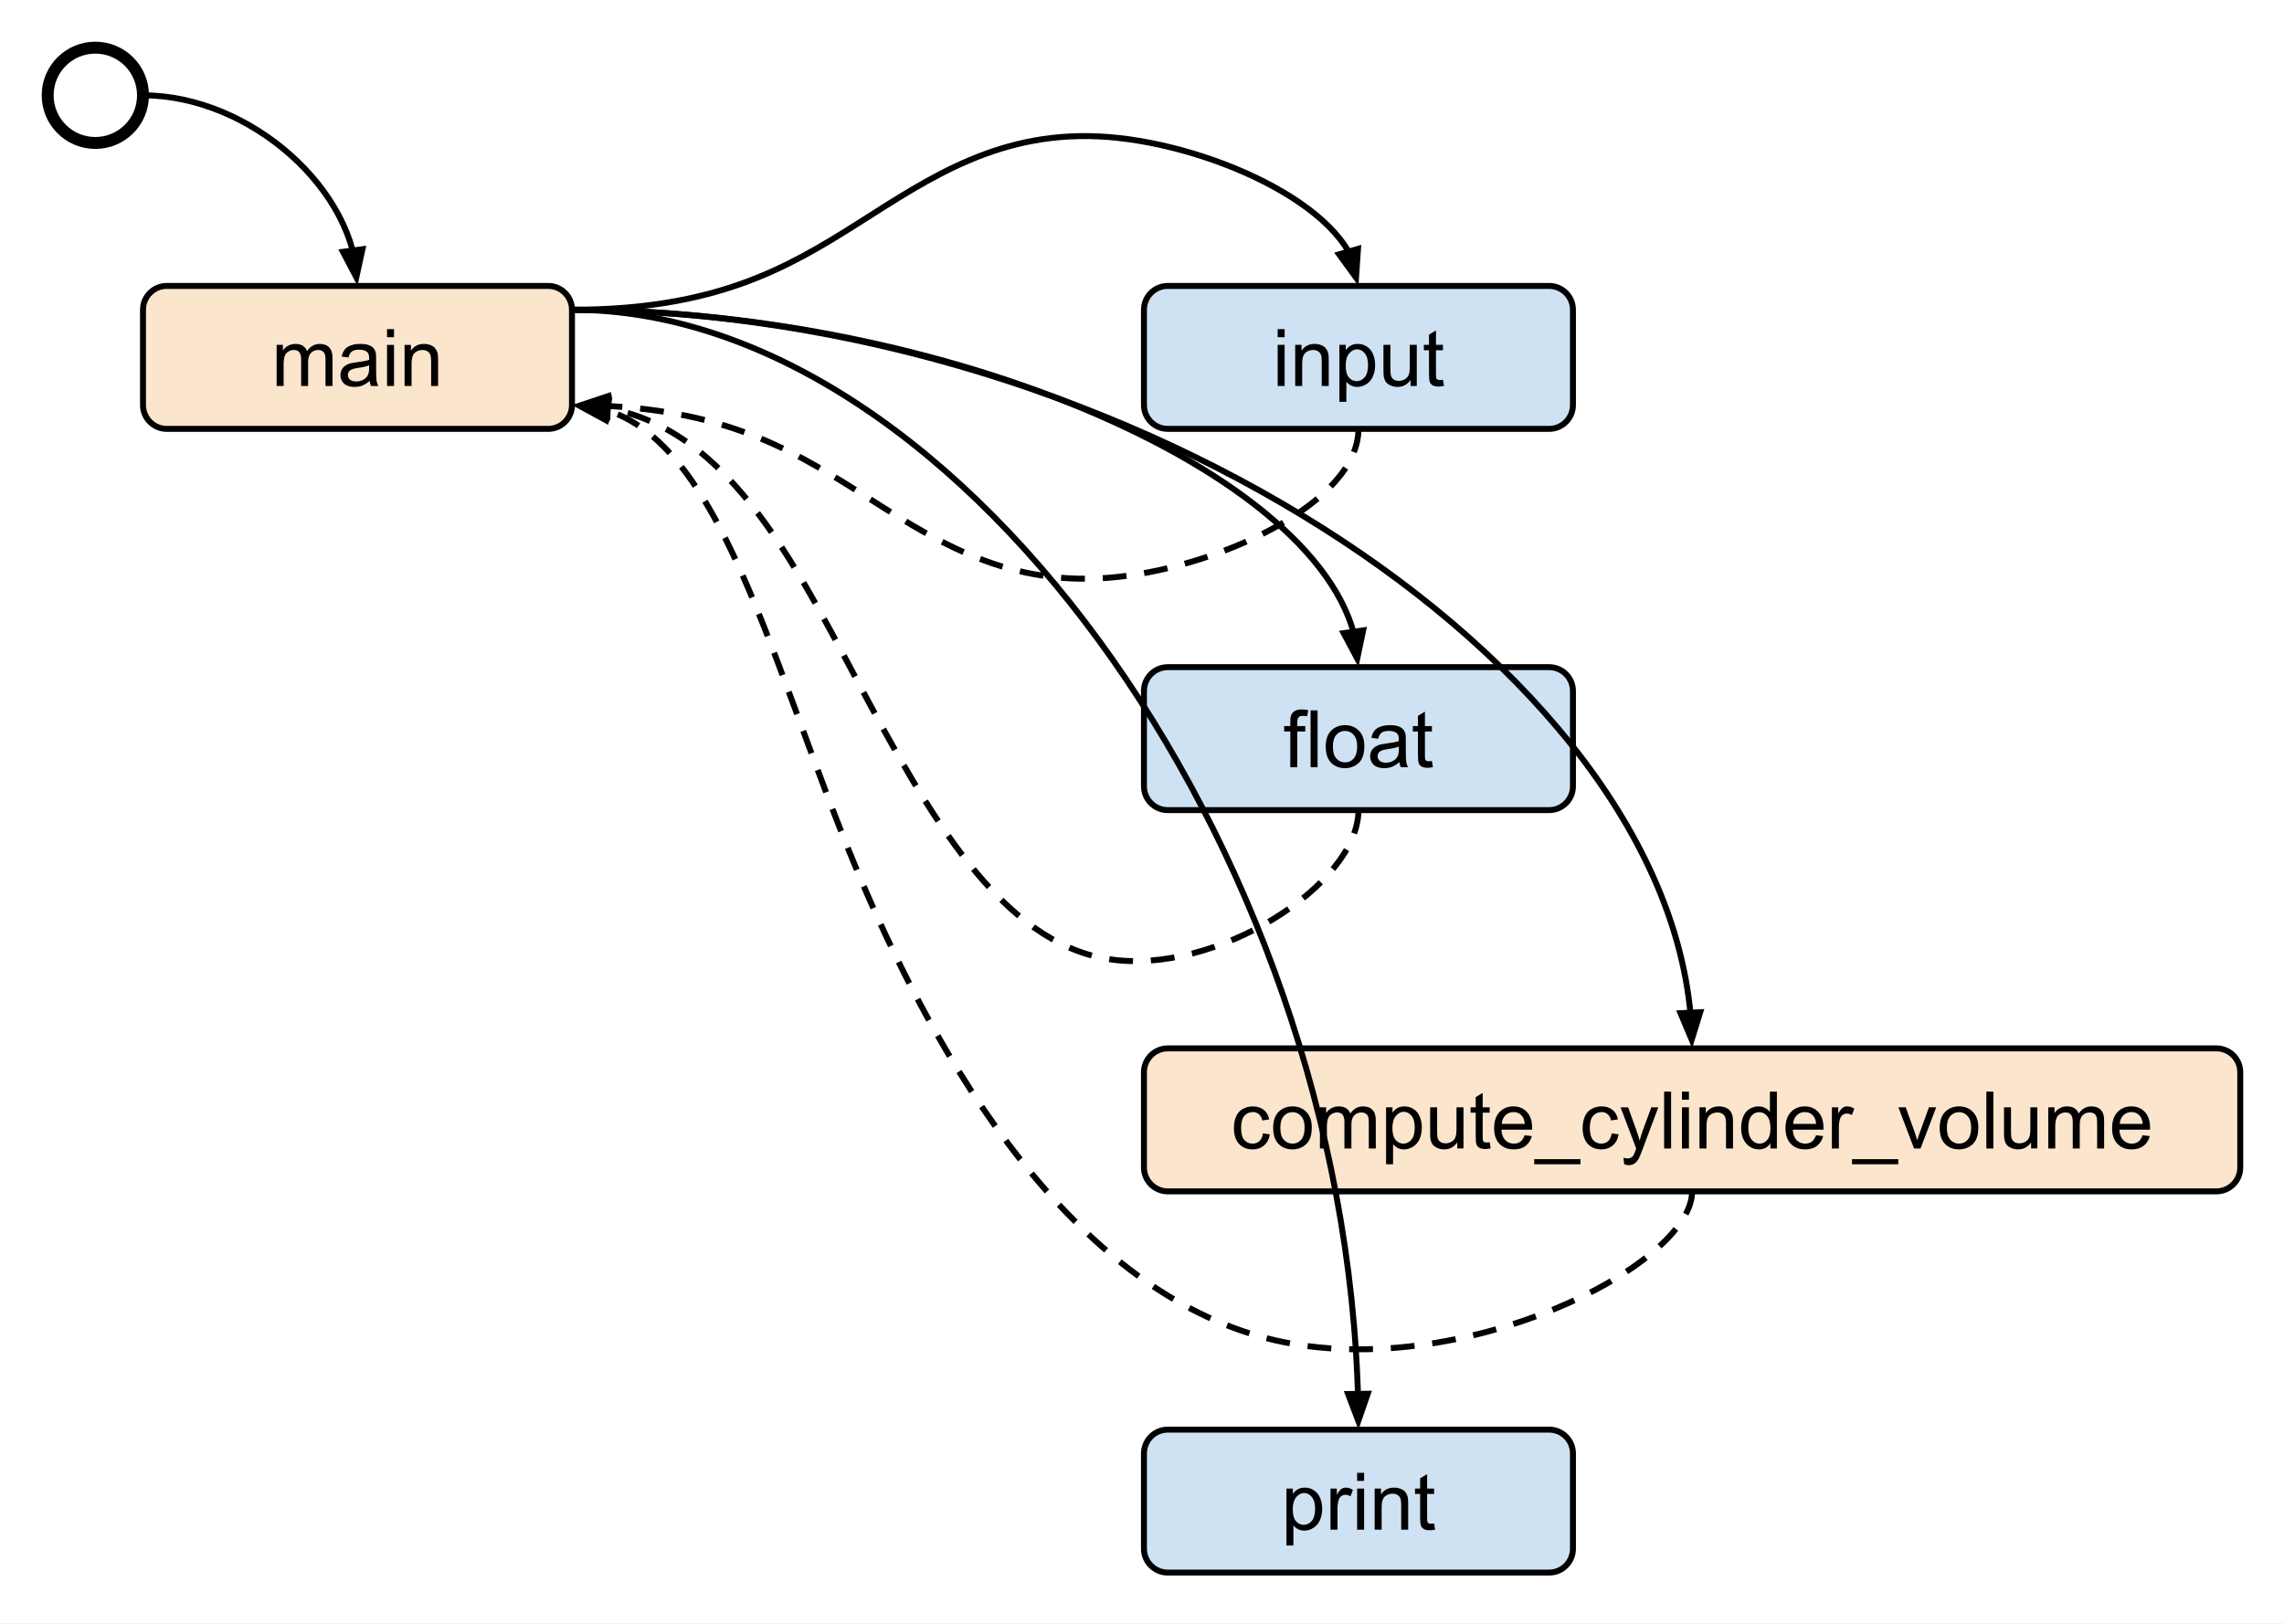
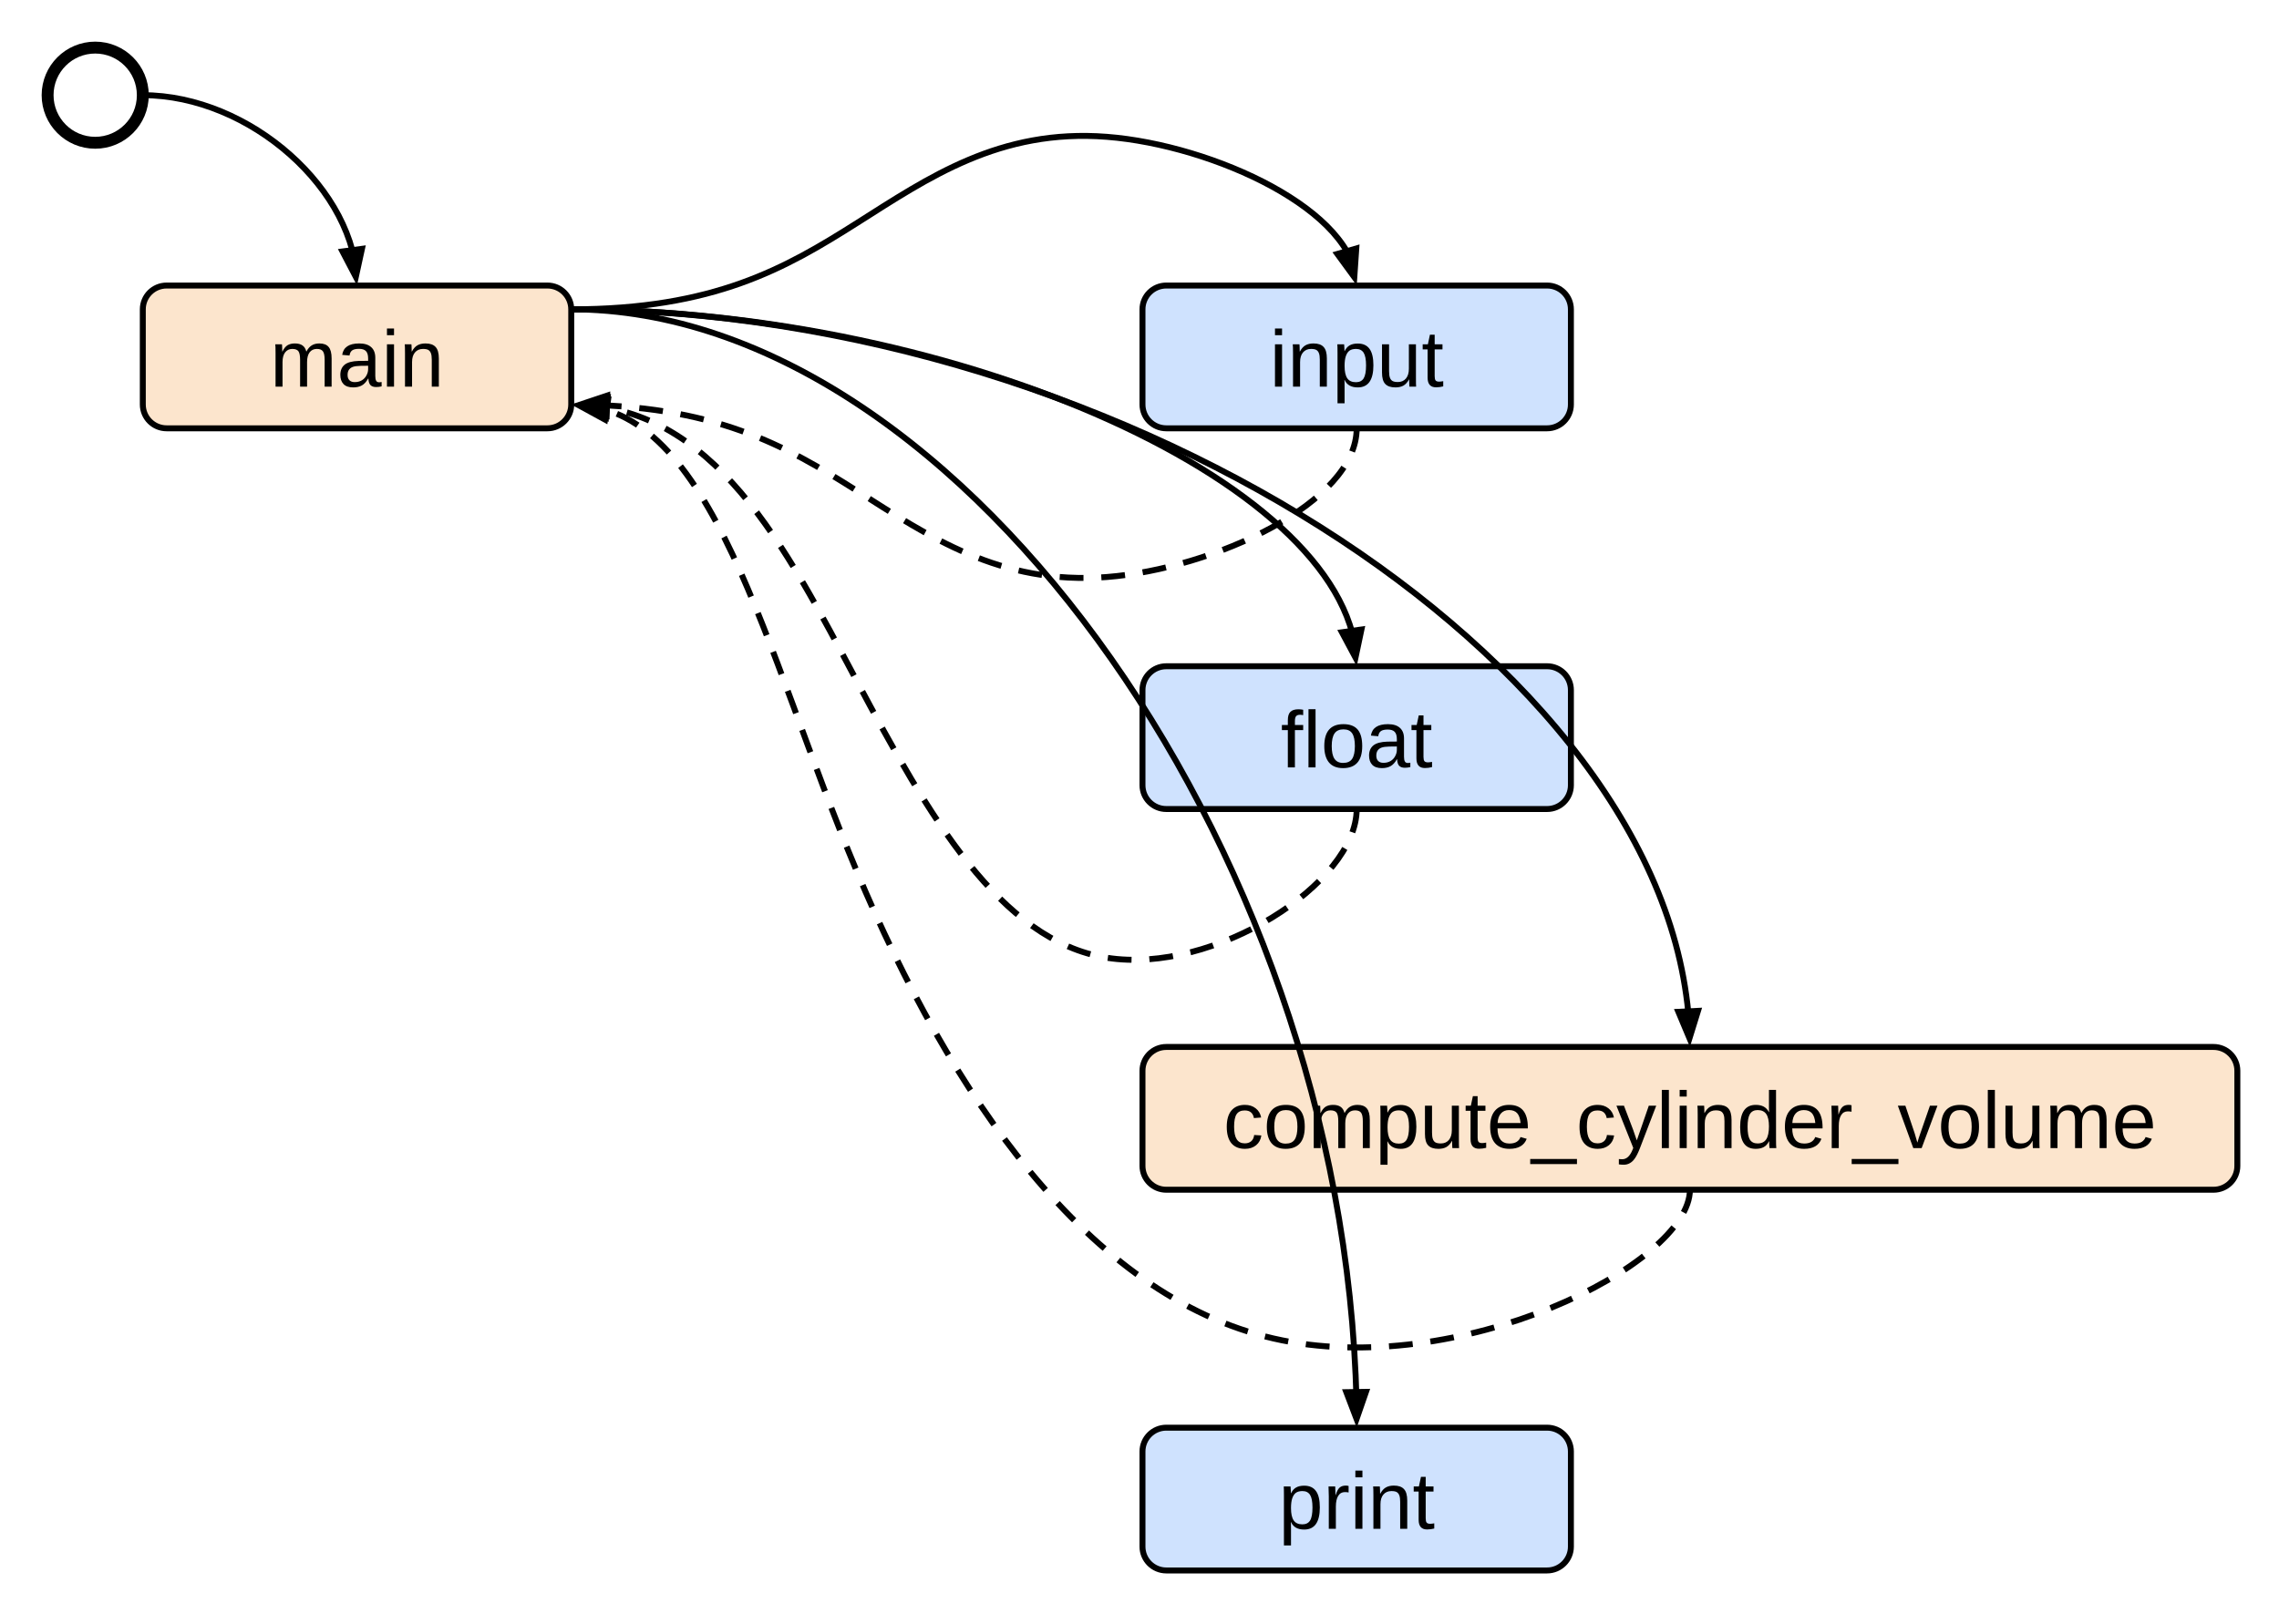
- <svg xmlns="http://www.w3.org/2000/svg" version="1.1" viewBox="0 0 383.341 272.52" fill="none" stroke="none" stroke-linecap="square" stroke-miterlimit="10">
-   <clipPath id="p">
-     <path d="m0 0l383.341 0l0 272.52l-383.341 0l0-272.52z" clip-rule="nonzero" />
-   </clipPath>
-   <g clip-path="url(#p)">
-     <path fill="#fff" d="m0 0l383.341 0l0 272.52l-383.341 0z" fill-rule="evenodd" />
-     <path fill="#fce5cd" d="m24 52l0 0c0-2.209 1.791-4 4-4l64 0c1.061 0 2.078.421 2.828 1.172c0.75.75 1.172 1.768 1.172 2.828l0 16c0 2.209-1.791 4-4 4l-64 0c-2.209 0-4-1.791-4-4z" fill-rule="evenodd" />
-     <path stroke="#000" stroke-width="1" stroke-linejoin="round" stroke-linecap="butt" d="m24 52l0 0c0-2.209 1.791-4 4-4l64 0c1.061 0 2.078.421 2.828 1.172c0.75.75 1.172 1.768 1.172 2.828l0 16c0 2.209-1.791 4-4 4l-64 0c-2.209 0-4-1.791-4-4z" fill-rule="evenodd" />
-     <path fill="#000" d="m46.431 64.8l0-6.906l1.047 0l0 .969q0.328-.516.859-.812q0.547-.312 1.234-.312q0.781 0 1.266.312q0.484.312.688.891q0.828-1.203 2.141-1.203q1.031 0 1.578.578q0.562.562.562 1.734l0 4.75l-1.172 0l0-4.359q0-.703-.125-1.0q-.109-.312-.406-.5q-.297-.188-.703-.188q-.719 0-1.203.484q-.484.484-.484 1.547l0 4.016l-1.172 0l0-4.484q0-.781-.297-1.172q-.281-.391-.922-.391q-.5 0-.922.266q-.422.25-.609.75q-.188.5-.188 1.453l0 3.578l-1.172 0zm15.618-.859q-.656.563-1.266.797q-.594.219-1.281.219q-1.141 0-1.75-.547q-.609-.563-.609-1.438q0-.5.219-.922q0.234-.422.609-.672q0.375-.25.844-.391q0.344-.078 1.047-.172q1.422-.172 2.094-.406q0-.234 0-.297q0-.719-.328-1.016q-.453-.391-1.344-.391q-.812 0-1.219.297q-.391.281-.578 1.016l-1.141-.156q0.156-.734.516-1.188q0.359-.453 1.031-.688q0.672-.25 1.562-.25q0.891 0 1.438.203q0.562.203.812.531q0.266.312.375.797q0.047.297.047 1.078l0 1.562q0 1.625.078 2.062q0.078.438.297.828l-1.219 0q-.188-.359-.234-.859zm-.094-2.609q-.641.266-1.922.438q-.719.109-1.016.25q-.297.125-.469.375q-.156.25-.156.547q0 .469.344.781q0.359.313 1.047.313q0.672 0 1.203-.297q0.531-.297.781-.812q0.188-.391.188-1.172l0-.422zm3.006-4.719l0-1.359l1.172 0l0 1.359l-1.172 0zm0 8.188l0-6.906l1.172 0l0 6.906l-1.172 0zm2.945 0l0-6.906l1.062 0l0 .984q0.75-1.141 2.188-1.141q0.625 0 1.156.219q0.531.219.781.594q0.266.359.375.859q0.062.328.062 1.141l0 4.25l-1.172 0l0-4.203q0-.719-.141-1.062q-.141-.359-.484-.562q-.344-.219-.812-.219q-.75 0-1.297.469q-.547.469-.547 1.797l0 3.781l-1.172 0z" fill-rule="nonzero" />
-     <path fill="#cfe2f3" d="m192 52l0 0c0-2.209 1.791-4 4-4l64 0c1.061 0 2.078.421 2.828 1.172c0.75.75 1.172 1.768 1.172 2.828l0 16c0 2.209-1.791 4-4 4l-64 0c-2.209 0-4-1.791-4-4z" fill-rule="evenodd" />
-     <path stroke="#000" stroke-width="1" stroke-linejoin="round" stroke-linecap="butt" d="m192 52l0 0c0-2.209 1.791-4 4-4l64 0c1.061 0 2.078.421 2.828 1.172c0.75.75 1.172 1.768 1.172 2.828l0 16c0 2.209-1.791 4-4 4l-64 0c-2.209 0-4-1.791-4-4z" fill-rule="evenodd" />
-     <path fill="#000" d="m214.44 56.612l0-1.359l1.172 0l0 1.359l-1.172 0zm0 8.188l0-6.906l1.172 0l0 6.906l-1.172 0zm2.945 0l0-6.906l1.062 0l0 .984q0.75-1.141 2.188-1.141q0.625 0 1.156.219q0.531.219.781.594q0.266.359.375.859q0.062.328.062 1.141l0 4.25l-1.172 0l0-4.203q0-.719-.141-1.062q-.141-.359-.484-.562q-.344-.219-.812-.219q-.75 0-1.297.469q-.547.469-.547 1.797l0 3.781l-1.172 0zm7.412 2.656l0-9.563l1.078 0l0 .891q0.375-.531.844-.781q0.484-.266 1.156-.266q0.875 0 1.547.453q0.688.453 1.031 1.281q0.344.828.344 1.828q0 1.047-.375 1.906q-.375.844-1.109 1.297q-.719.453-1.531.453q-.578 0-1.047-.25q-.469-.25-.766-.625l0 3.375l-1.172 0zm1.062-6.078q0 1.344.531 1.984q0.547.625 1.312.625q0.781 0 1.344-.656q0.562-.656.562-2.047q0-1.312-.547-1.969q-.547-.672-1.297-.672q-.75 0-1.328.703q-.578.703-.578 2.031zm10.881 3.422l0-1.016q-.812 1.172-2.188 1.172q-.609 0-1.141-.234q-.531-.234-.797-.578q-.25-.359-.359-.875q-.062-.344-.062-1.094l0-4.281l1.172 0l0 3.828q0 .922.062 1.234q0.109.469.469.734q0.359.25.891.25q0.516 0 .984-.266q0.469-.266.656-.734q0.188-.469.188-1.344l0-3.703l1.172 0l0 6.906l-1.047 0zm5.444-1.047l0.172 1.031q-.5.109-.891.109q-.641 0-1-.203q-.344-.203-.484-.531q-.141-.328-.141-1.391l0-3.969l-.859 0l0-.906l0.859 0l0-1.719l1.172-.703l0 2.422l1.172 0l0 .906l-1.172 0l0 4.047q0 .5.047.641q0.062.141.203.234q0.141.078.406.078q0.203 0 .516-.047z" fill-rule="nonzero" />
-     <path fill="#000" fill-opacity="0" d="m96 52.0c24 0 36-6.9 48-14.5c12-7.6 24-15.9 42-14.5c18 1.4 42 12.5 42 25" fill-rule="evenodd" />
-     <path stroke="#000" stroke-width="1" stroke-linejoin="round" stroke-linecap="butt" d="m96 52.0c24 0 36-6.9 48-14.5c12-7.6 24-15.9 42-14.5c9.0.7 19.5 3.825 27.75 8.338c4.125 2.256 7.687 4.859 10.219 7.68c0.633.705 1.201 1.424 1.698 2.154c0.124.183.244.366.359.55c0.058.092.114.184.169.276l0.139.239" fill-rule="evenodd" />
-     <path fill="#000" stroke="#000" stroke-width="1" stroke-linecap="butt" d="m224.747 42.695l2.847 3.901l0.327-4.818z" fill-rule="evenodd" />
-     <path fill="#000" fill-opacity="0" d="m228 72.0c0 12.5-24 23.6-42 25.0c-18 1.4-30-6.9-42-14.5c-12-7.6-24-14.5-48-14.5" fill-rule="evenodd" />
-     <path stroke="#000" stroke-width="1" stroke-linejoin="round" stroke-linecap="butt" stroke-dasharray="4,3" d="m228 72.0c0 12.5-24 23.6-42 25.0c-18 1.4-30-6.9-42-14.5c-6-3.8-12-7.425-19.5-10.1c-3.75-1.338-7.875-2.438-12.563-3.203c-2.344-.383-4.828-.682-7.477-.886c-.662-.051-1.334-.096-2.017-.134l-.446-.023" fill-rule="evenodd" />
-     <path fill="#000" stroke="#000" stroke-width="1" stroke-linecap="butt" d="m102.04 66.503l-4.579 1.535l4.494 1.767z" fill-rule="evenodd" />
-     <path fill="#cfe2f3" d="m192 116l0 0c0-2.209 1.791-4 4-4l64 0c1.061 0 2.078.421 2.828 1.172c0.75.75 1.172 1.768 1.172 2.828l0 16c0 2.209-1.791 4-4 4l-64 0c-2.209 0-4-1.791-4-4z" fill-rule="evenodd" />
-     <path stroke="#000" stroke-width="1" stroke-linejoin="round" stroke-linecap="butt" d="m192 116l0 0c0-2.209 1.791-4 4-4l64 0c1.061 0 2.078.421 2.828 1.172c0.75.75 1.172 1.768 1.172 2.828l0 16c0 2.209-1.791 4-4 4l-64 0c-2.209 0-4-1.791-4-4z" fill-rule="evenodd" />
-     <path fill="#000" d="m216.56 128.8l0-6.0l-1.031 0l0-.906l1.031 0l0-.734q0-.703.125-1.047q0.172-.453.594-.734q0.422-.281 1.203-.281q0.484 0 1.094.109l-.188 1.031q-.359-.062-.688-.062q-.531 0-.75.234q-.219.219-.219.844l0 .641l1.344 0l0 .906l-1.344 0l0 6.0l-1.172 0zm3.406 0l0-9.547l1.172 0l0 9.547l-1.172 0zm2.539-3.453q0-1.922 1.078-2.844q0.891-.766 2.172-.766q1.422 0 2.328.938q0.906.922.906 2.578q0 1.328-.406 2.094q-.391.766-1.156 1.188q-.766.422-1.672.422q-1.453 0-2.359-.922q-.891-.938-.891-2.688zm1.203 0q0 1.328.578 1.984q0.594.656 1.469.656q0.875 0 1.453-.656q0.578-.672.578-2.031q0-1.281-.594-1.938q-.578-.656-1.438-.656q-.875 0-1.469.656q-.578.656-.578 1.984zm11.162 2.594q-.656.562-1.266.797q-.594.219-1.281.219q-1.141 0-1.75-.547q-.609-.562-.609-1.438q0-.5.219-.922q0.234-.422.609-.672q0.375-.25.844-.391q0.344-.078 1.047-.172q1.422-.172 2.094-.406q0-.234 0-.297q0-.719-.328-1.016q-.453-.391-1.344-.391q-.812 0-1.219.297q-.391.281-.578 1.016l-1.141-.156q0.156-.734.516-1.188q0.359-.453 1.031-.688q0.672-.25 1.562-.25q0.891 0 1.438.203q0.562.203.812.531q0.266.312.375.797q0.047.297.047 1.078l0 1.562q0 1.625.078 2.062q0.078.438.297.828l-1.219 0q-.188-.359-.234-.859zm-.094-2.609q-.641.266-1.922.438q-.719.109-1.016.25q-.297.125-.469.375q-.156.25-.156.547q0 .469.344.781q0.359.312 1.047.312q0.672 0 1.203-.297q0.531-.297.781-.812q0.188-.391.188-1.172l0-.422zm5.553 2.422l0.172 1.031q-.5.109-.891.109q-.641 0-1-.203q-.344-.203-.484-.531q-.141-.328-.141-1.391l0-3.969l-.859 0l0-.906l0.859 0l0-1.719l1.172-.703l0 2.422l1.172 0l0 .906l-1.172 0l0 4.047q0 .5.047.641q0.062.141.203.234q0.141.078.406.078q0.203 0 .516-.047z" fill-rule="nonzero" />
-     <path fill="#cfe2f3" d="m192 244l0 0c0-2.209 1.791-4 4-4l64 0c1.061 0 2.078.421 2.828 1.172c0.75.75 1.172 1.768 1.172 2.828l0 16c0 2.209-1.791 4-4 4l-64 0c-2.209 0-4-1.791-4-4z" fill-rule="evenodd" />
-     <path stroke="#000" stroke-width="1" stroke-linejoin="round" stroke-linecap="butt" d="m192 244l0 0c0-2.209 1.791-4 4-4l64 0c1.061 0 2.078.421 2.828 1.172c0.75.75 1.172 1.768 1.172 2.828l0 16c0 2.209-1.791 4-4 4l-64 0c-2.209 0-4-1.791-4-4z" fill-rule="evenodd" />
-     <path fill="#000" d="m215.911 259.456l0-9.562l1.078 0l0 .891q0.375-.531.844-.781q0.484-.266 1.156-.266q0.875 0 1.547.453q0.688.453 1.031 1.281q0.344.828.344 1.828q0 1.047-.375 1.906q-.375.844-1.109 1.297q-.719.453-1.531.453q-.578 0-1.047-.25q-.469-.25-.766-.625l0 3.375l-1.172 0zm1.062-6.078q0 1.344.531 1.984q0.547.625 1.312.625q0.781 0 1.344-.656q0.562-.656.562-2.047q0-1.312-.547-1.969q-.547-.672-1.297-.672q-.75 0-1.328.703q-.578.703-.578 2.031zm6.334 3.422l0-6.906l1.062 0l0 1.047q0.406-.734.734-.969q0.344-.234.766-.234q0.594 0 1.203.375l-.406 1.078q-.438-.25-.859-.25q-.391 0-.703.234q-.297.234-.422.641q-.203.625-.203 1.359l0 3.625l-1.172 0zm4.47-8.187l0-1.359l1.172 0l0 1.359l-1.172 0zm0 8.187l0-6.906l1.172 0l0 6.906l-1.172 0zm2.945 0l0-6.906l1.062 0l0 .984q0.75-1.141 2.188-1.141q0.625 0 1.156.219q0.531.219.781.594q0.266.359.375.859q0.062.328.062 1.141l0 4.25l-1.172 0l0-4.203q0-.719-.141-1.062q-.141-.359-.484-.562q-.344-.219-.812-.219q-.75 0-1.297.469q-.547.469-.547 1.797l0 3.781l-1.172 0zm9.975-1.047l0.172 1.031q-.5.109-.891.109q-.641 0-1-.203q-.344-.203-.484-.531q-.141-.328-.141-1.391l0-3.969l-.859 0l0-.906l0.859 0l0-1.719l1.172-.703l0 2.422l1.172 0l0 .906l-1.172 0l0 4.047q0 .5.047.641q0.062.141.203.234q0.141.078.406.078q0.203 0 .516-.047z" fill-rule="nonzero" />
-     <path fill="#fce5cd" d="m192 180l0 0c0-2.209 1.791-4 4-4l176 0c1.061 0 2.078.421 2.828 1.172c0.75.75 1.172 1.768 1.172 2.828l0 16c0 2.209-1.791 4-4 4l-176 0l0 0c-2.209 0-4-1.791-4-4z" fill-rule="evenodd" />
-     <path stroke="#000" stroke-width="1" stroke-linejoin="round" stroke-linecap="butt" d="m192 180l0 0c0-2.209 1.791-4 4-4l176 0c1.061 0 2.078.421 2.828 1.172c0.75.75 1.172 1.768 1.172 2.828l0 16c0 2.209-1.791 4-4 4l-176 0l0 0c-2.209 0-4-1.791-4-4z" fill-rule="evenodd" />
-     <path fill="#000" d="m211.973 190.269l1.156.156q-.188 1.188-.969 1.859q-.781.672-1.922.672q-1.406 0-2.281-.922q-.859-.938-.859-2.656q0-1.125.375-1.969q0.375-.844 1.125-1.25q0.766-.422 1.656-.422q1.125 0 1.844.578q0.719.562.922 1.609l-1.141.172q-.172-.703-.594-1.047q-.406-.359-.984-.359q-.891 0-1.453.641q-.547.641-.547 2.0q0 1.406.531 2.031q0.547.625 1.406.625q0.688 0 1.141-.422q0.469-.422.594-1.297zm1.711-.922q0-1.922 1.078-2.844q0.891-.766 2.172-.766q1.422 0 2.328.938q0.906.922.906 2.578q0 1.328-.406 2.094q-.391.766-1.156 1.188q-.766.422-1.672.422q-1.453 0-2.359-.922q-.891-.938-.891-2.688zm1.203 0q0 1.328.578 1.984q0.594.656 1.469.656q0.875 0 1.453-.656q0.578-.672.578-2.031q0-1.281-.594-1.938q-.578-.656-1.438-.656q-.875 0-1.469.656q-.578.656-.578 1.984zm6.647 3.453l0-6.906l1.047 0l0 .969q0.328-.516.859-.812q0.547-.312 1.234-.312q0.781 0 1.266.312q0.484.312.688.891q0.828-1.203 2.141-1.203q1.031 0 1.578.578q0.562.562.562 1.734l0 4.75l-1.172 0l0-4.359q0-.703-.125-1.0q-.109-.312-.406-.5q-.297-.188-.703-.188q-.719 0-1.203.484q-.484.484-.484 1.547l0 4.016l-1.172 0l0-4.484q0-.781-.297-1.172q-.281-.391-.922-.391q-.5 0-.922.266q-.422.25-.609.75q-.188.5-.188 1.453l0 3.578l-1.172 0zm11.102 2.656l0-9.562l1.078 0l0 .891q0.375-.531.844-.781q0.484-.266 1.156-.266q0.875 0 1.547.453q0.688.453 1.031 1.281q0.344.828.344 1.828q0 1.047-.375 1.906q-.375.844-1.109 1.297q-.719.453-1.531.453q-.578 0-1.047-.25q-.469-.25-.766-.625l0 3.375l-1.172 0zm1.062-6.078q0 1.344.531 1.984q0.547.625 1.312.625q0.781 0 1.344-.656q0.562-.656.562-2.047q0-1.312-.547-1.969q-.547-.672-1.297-.672q-.75 0-1.328.703q-.578.703-.578 2.031zm10.881 3.422l0-1.016q-.812 1.172-2.188 1.172q-.609 0-1.141-.234q-.531-.234-.797-.578q-.25-.359-.359-.875q-.062-.344-.062-1.094l0-4.281l1.172 0l0 3.828q0 .922.062 1.234q0.109.469.469.734q0.359.25.891.25q0.516 0 .984-.266q0.469-.266.656-.734q0.188-.469.188-1.344l0-3.703l1.172 0l0 6.906l-1.047 0zm5.444-1.047l0.172 1.031q-.5.109-.891.109q-.641 0-1-.203q-.344-.203-.484-.531q-.141-.328-.141-1.391l0-3.969l-.859 0l0-.906l0.859 0l0-1.719l1.172-.703l0 2.422l1.172 0l0 .906l-1.172 0l0 4.047q0 .5.047.641q0.062.141.203.234q0.141.078.406.078q0.203 0 .516-.047zm5.875-1.172l1.203.141q-.281 1.062-1.062 1.656q-.766.578-1.969.578q-1.516 0-2.406-.938q-.891-.938-.891-2.609q0-1.75.891-2.703q0.906-.969 2.344-.969q1.391 0 2.266.938q0.875.938.875 2.656q0 .109 0 .312l-5.156 0q0.062 1.141.641 1.75q0.578.594 1.438.594q0.656 0 1.109-.328q0.453-.344.719-1.078zm-3.844-1.906l3.859 0q-.078-.859-.438-1.297q-.562-.688-1.453-.688q-.812 0-1.359.547q-.547.531-.609 1.438zm5.444 6.781l0-.859l7.766 0l0 .859l-7.766 0zm13.006-5.188l1.156.156q-.188 1.188-.969 1.859q-.781.672-1.922.672q-1.406 0-2.281-.922q-.859-.938-.859-2.656q0-1.125.375-1.969q0.375-.844 1.125-1.25q0.766-.422 1.656-.422q1.125 0 1.844.578q0.719.562.922 1.609l-1.141.172q-.172-.703-.594-1.047q-.406-.359-.984-.359q-.891 0-1.453.641q-.547.641-.547 2.0q0 1.406.531 2.031q0.547.625 1.406.625q0.688 0 1.141-.422q0.469-.422.594-1.297zm2.102 5.188l-.125-1.094q0.375.109.656.109q0.391 0 .625-.141q0.234-.125.391-.359q0.109-.172.359-.875q0.031-.094.109-.281l-2.625-6.922l1.266 0l1.438 4.0q0.281.766.5 1.594q0.203-.797.469-1.578l1.484-4.016l1.172 0l-2.625 7.016q-.422 1.141-.656 1.578q-.312.578-.719.844q-.406.281-.969.281q-.328 0-.75-.156zm6.695-2.656l0-9.547l1.172 0l0 9.547l-1.172 0zm2.992-8.188l0-1.359l1.172 0l0 1.359l-1.172 0zm0 8.188l0-6.906l1.172 0l0 6.906l-1.172 0zm2.945 0l0-6.906l1.062 0l0 .984q0.75-1.141 2.188-1.141q0.625 0 1.156.219q0.531.219.781.594q0.266.359.375.859q0.062.328.062 1.141l0 4.25l-1.172 0l0-4.203q0-.719-.141-1.062q-.141-.359-.484-.562q-.344-.219-.812-.219q-.75 0-1.297.469q-.547.469-.547 1.797l0 3.781l-1.172 0zm11.897 0l0-.875q-.656 1.031-1.938 1.031q-.812 0-1.516-.453q-.688-.453-1.078-1.266q-.375-.828-.375-1.891q0-1.031.344-1.875q0.344-.844 1.031-1.281q0.703-.453 1.547-.453q0.625 0 1.109.266q0.5.25.797.672l0-3.422l1.172 0l0 9.547l-1.094 0zm-3.703-3.453q0 1.328.562 1.984q0.562.656 1.328.656q0.766 0 1.297-.625q0.531-.625.531-1.906q0-1.422-.547-2.078q-.547-.672-1.344-.672q-.781 0-1.312.641q-.516.625-.516 2.0zm11.366 1.234l1.203.141q-.281 1.062-1.062 1.656q-.766.578-1.969.578q-1.516 0-2.406-.938q-.891-.938-.891-2.609q0-1.75.891-2.703q0.906-.969 2.344-.969q1.391 0 2.266.938q0.875.938.875 2.656q0 .109 0 .312l-5.156 0q0.062 1.141.641 1.75q0.578.594 1.438.594q0.656 0 1.109-.328q0.453-.344.719-1.078zm-3.844-1.906l3.859 0q-.078-.859-.438-1.297q-.562-.688-1.453-.688q-.812 0-1.359.547q-.547.531-.609 1.438zm6.506 4.125l0-6.906l1.062 0l0 1.047q0.406-.734.734-.969q0.344-.234.766-.234q0.594 0 1.203.375l-.406 1.078q-.438-.25-.859-.25q-.391 0-.703.234q-.297.234-.422.641q-.203.625-.203 1.359l0 3.625l-1.172 0zm3.376 2.656l0-.859l7.766 0l0 .859l-7.766 0zm10.412-2.656l-2.625-6.906l1.234 0l1.484 4.141q0.234.656.438 1.391q0.156-.547.438-1.312l1.531-4.219l1.219 0l-2.625 6.906l-1.094 0zm4.305-3.453q0-1.922 1.078-2.844q0.891-.766 2.172-.766q1.422 0 2.328.938q0.906.922.906 2.578q0 1.328-.406 2.094q-.391.766-1.156 1.188q-.766.422-1.672.422q-1.453 0-2.359-.922q-.891-.938-.891-2.688zm1.203 0q0 1.328.578 1.984q0.594.656 1.469.656q0.875 0 1.453-.656q0.578-.672.578-2.031q0-1.281-.594-1.938q-.578-.656-1.438-.656q-.875 0-1.469.656q-.578.656-.578 1.984zm6.631 3.453l0-9.547l1.172 0l0 9.547l-1.172 0zm7.508 0l0-1.016q-.812 1.172-2.188 1.172q-.609 0-1.141-.234q-.531-.234-.797-.578q-.25-.359-.359-.875q-.062-.344-.062-1.094l0-4.281l1.172 0l0 3.828q0 .922.062 1.234q0.109.469.469.734q0.359.25.891.25q0.516 0 .984-.266q0.469-.266.656-.734q0.188-.469.188-1.344l0-3.703l1.172 0l0 6.906l-1.047 0zm2.881 0l0-6.906l1.047 0l0 .969q0.328-.516.859-.812q0.547-.312 1.234-.312q0.781 0 1.266.312q0.484.312.688.891q0.828-1.203 2.141-1.203q1.031 0 1.578.578q0.562.562.562 1.734l0 4.75l-1.172 0l0-4.359q0-.703-.125-1.0q-.109-.312-.406-.5q-.297-.188-.703-.188q-.719 0-1.203.484q-.484.484-.484 1.547l0 4.016l-1.172 0l0-4.484q0-.781-.297-1.172q-.281-.391-.922-.391q-.5 0-.922.266q-.422.25-.609.75q-.188.5-.188 1.453l0 3.578l-1.172 0zm15.837-2.219l1.203.141q-.281 1.062-1.062 1.656q-.766.578-1.969.578q-1.516 0-2.406-.938q-.891-.938-.891-2.609q0-1.75.891-2.703q0.906-.969 2.344-.969q1.391 0 2.266.938q0.875.938.875 2.656q0 .109 0 .312l-5.156 0q0.062 1.141.641 1.75q0.578.594 1.438.594q0.656 0 1.109-.328q0.453-.344.719-1.078zm-3.844-1.906l3.859 0q-.078-.859-.438-1.297q-.562-.688-1.453-.688q-.812 0-1.359.547q-.547.531-.609 1.438z" fill-rule="nonzero" />
-     <path fill="#000" fill-opacity="0" d="m96 52.0c66 0 132 30 132 60" fill-rule="evenodd" />
-     <path stroke="#000" stroke-width="1" stroke-linejoin="round" stroke-linecap="butt" d="m96 52.0c33 0 66 7.5 90.75 18.75c12.375 5.625 22.688 12.188 29.906 19.219c3.609 3.516 6.445 7.148 8.379 10.84c0.483.923.91 1.849 1.279 2.779c0.184.465.354.93.509 1.396c0.077.233.151.466.221.699c0.035.117.069.233.102.35l0.008.028" fill-rule="evenodd" />
-     <path fill="#000" stroke="#000" stroke-width="1" stroke-linecap="butt" d="m225.519 106.293l2.275 4.26l0.995-4.726z" fill-rule="evenodd" />
-     <path fill="#000" fill-opacity="0" d="m96 52.0c94 0 188 62 188 124" fill-rule="evenodd" />
-     <path stroke="#000" stroke-width="1" stroke-linejoin="round" stroke-linecap="butt" d="m96 52.0c47 0 94 15.5 129.25 38.75c17.625 11.625 32.312 25.188 42.594 39.719c5.141 7.266 9.18 14.773 11.934 22.402c1.377 3.814 2.433 7.659 3.144 11.519c0.178.965.334 1.931.469 2.898c0.067.483.129.967.185 1.45c0.028.242.055.484.08.726l0.054.543" fill-rule="evenodd" />
-     <path fill="#000" stroke="#000" stroke-width="1" stroke-linecap="butt" d="m282.06 170.087l1.87 4.453l1.43-4.613z" fill-rule="evenodd" />
-     <path fill="#000" fill-opacity="0" d="m96 52.0c66 0 132 94 132 188" fill-rule="evenodd" />
-     <path stroke="#000" stroke-width="1" stroke-linejoin="round" stroke-linecap="butt" d="m96 52.0c33 0 66 23.5 90.75 58.75c12.375 17.625 22.688 38.188 29.906 60.219c3.609 11.016 6.445 22.398 8.379 33.965c0.967 5.783 1.708 11.612 2.208 17.464c0.25 2.926.439 5.858.566 8.792c0.032.734.06 1.467.083 2.201l0.018.609" fill-rule="evenodd" />
-     <path fill="#000" stroke="#000" stroke-width="1" stroke-linecap="butt" d="m226.259 234.025l1.719 4.513l1.584-4.562z" fill-rule="evenodd" />
-     <path fill="#000" fill-opacity="0" d="m284 200.0c0 12.5-38.933 32.133-70 24.999c-31.067-7.133-54.267-41.033-70-78.5c-15.733-37.467-24-78.5-48-78.5" fill-rule="evenodd" />
-     <path stroke="#000" stroke-width="1" stroke-linejoin="round" stroke-linecap="butt" stroke-dasharray="4,3" d="m284 200.0c0 12.5-38.933 32.133-70 24.999c-31.067-7.133-54.267-41.033-70-78.5c-7.867-18.733-13.867-38.358-20.9-53.3c-3.517-7.471-7.292-13.771-11.688-18.203c-2.198-2.216-4.551-3.965-7.105-5.161c-.638-.299-1.289-.563-1.954-.791l-.423-.139" fill-rule="evenodd" />
-     <path fill="#000" stroke="#000" stroke-width="1" stroke-linecap="butt" d="m102.181 67.273l-4.736.947l4.237 2.318z" fill-rule="evenodd" />
-     <path fill="#000" fill-opacity="0" d="m228 136.0c0 12.5-24 27.867-42 25c-18-2.867-30-23.967-42-46.5c-12-22.533-24-46.5-48-46.5" fill-rule="evenodd" />
-     <path stroke="#000" stroke-width="1" stroke-linejoin="round" stroke-linecap="butt" stroke-dasharray="4,3" d="m228 136.0c0 12.5-24 27.867-42 25c-18-2.867-30-23.967-42-46.5c-6-11.267-12-22.892-19.5-31.7c-3.75-4.404-7.875-8.104-12.563-10.703c-2.344-1.299-4.828-2.324-7.477-3.023c-.662-.175-1.334-.329-2.017-.463l-.466-.087" fill-rule="evenodd" />
-     <path fill="#000" stroke="#000" stroke-width="1" stroke-linecap="butt" d="m102.121 66.878l-4.665 1.249l4.377 2.042z" fill-rule="evenodd" />
-     <path fill="#fff" d="m8 16.0l0 0c0-4.418 3.582-8 8-8.0l0 0c2.122 0 4.157.843 5.657 2.343c1.5 1.5 2.343 3.535 2.343 5.657l0 0c0 4.418-3.582 8-8 8.0l0 0c-4.418 0-8-3.582-8-8.0z" fill-rule="evenodd" />
-     <path stroke="#000" stroke-width="2" stroke-linejoin="round" stroke-linecap="butt" d="m8 16.0l0 0c0-4.418 3.582-8 8-8.0l0 0c2.122 0 4.157.843 5.657 2.343c1.5 1.5 2.343 3.535 2.343 5.657l0 0c0 4.418-3.582 8-8 8.0l0 0c-4.418 0-8-3.582-8-8.0z" fill-rule="evenodd" />
-     <path fill="#000" fill-opacity="0" d="m24 16.0c18 0 36 16 36 32" fill-rule="evenodd" />
-     <path stroke="#000" stroke-width="1" stroke-linejoin="round" stroke-linecap="butt" d="m24 16.0c9 0 18 4 24.75 10.0c3.375 3 6.188 6.5 8.156 10.25c0.984 1.875 1.758 3.812 2.285 5.781l0.006.023" fill-rule="evenodd" />
-     <path fill="#000" stroke="#000" stroke-width="1" stroke-linecap="butt" d="m57.56 42.275l2.244 4.276l1.03-4.718z" fill-rule="evenodd" />
-     <path fill="#000" fill-opacity="0" d="m24 44l0 0c0-2.209 1.791-4 4-4l64 0c1.061 0 2.078.421 2.828 1.172c0.75.75 1.172 1.768 1.172 2.828l0 16c0 2.209-1.791 4-4 4l-64 0c-2.209 0-4-1.791-4-4z" fill-rule="evenodd" />
-     <path fill="#000" fill-opacity="0" d="m24 60l0 0c0-2.209 1.791-4 4-4l64 0c1.061 0 2.078.421 2.828 1.172c0.75.75 1.172 1.768 1.172 2.828l0 16c0 2.209-1.791 4-4 4l-64 0c-2.209 0-4-1.791-4-4z" fill-rule="evenodd" />
+ <svg xmlns="http://www.w3.org/2000/svg" viewBox="0 0 383 273">
+   <style>
+ .bk{fill:#fff}
+ .start{stroke-width:2;stroke:#000;fill:none}
+ 
+ .std&gt;rect,.user&gt;rect{stroke-width:1;stroke:#000;rx:4}
+ .std&gt;rect{fill:#cfe2fe}
+ .user&gt;rect{fill:#fce5cd}
+ text{font:13.5px Arial,sans-serif;text-anchor:middle;fill:#000}
+ 
+ .shaft{stroke-width:1;stroke:#000;fill:none}
+ .return&gt;.shaft{stroke-dasharray:4 3}
+ .tip{stroke-width:1;stroke:#000;fill:#000}
+ </style>
+   <rect class="bk" x="0" y="0" width="383" height="273" />
+   <circle class="start" cx="16" cy="16" r="8" />
+   <g class="user">
+     <rect x="24" y="48" width="72" height="24" />
+     <text x="60" y="65">main</text>
+   </g>
+   <g class="call">
+     <path class="shaft" d="m24 16c9 0 18 4 24.75 10c3.38 3 6.19 6.5 8.16 10.25c0.98 1.88 1.76 3.81 2.29 5.78l0.01.02" />
+     <path class="tip" d="m57.56 42.27l2.24 4.28l1.03-4.72z" />
+   </g>
+   <g class="std">
+     <rect x="192" y="48" width="72" height="24" />
+     <text x="228" y="65">input</text>
+   </g>
+   <g class="call">
+     <path class="shaft" d="m96 52c24 0 36-6.9 48-14.5c12-7.6 24-15.9 42-14.5c9 .7 19.5 3.83 27.75 8.34c4.12 2.26 7.69 4.86 10.22 7.68c0.63.71 1.2 1.42 1.7 2.15c0.12.18.24.37.36.55c0.06.09.11.18.17.28l0.14.24" />
+     <path class="tip" d="m224.75 42.69l2.85 3.9l0.33-4.82z" />
+   </g>
+   <g class="return">
+     <path class="shaft" d="m228 72c0 12.5-24 23.6-42 25c-18 1.4-30-6.9-42-14.5c-6-3.8-12-7.43-19.5-10.1c-3.75-1.34-7.88-2.44-12.56-3.2c-2.34-.38-4.83-.68-7.48-.89c-.66-.05-1.33-.1-2.02-.13l-.45-.02" />
+     <path class="tip" d="m102.04 66.5l-4.58 1.53l4.49 1.77z" />
+   </g>
+   <g class="std">
+     <rect x="192" y="112" width="72" height="24" />
+     <text x="228" y="129">float</text>
+   </g>
+   <g class="call">
+     <path class="shaft" d="m96 52c33 0 66 7.5 90.75 18.75c12.38 5.63 22.69 12.19 29.91 19.22c3.61 3.52 6.45 7.15 8.38 10.84c0.48.92.91 1.85 1.28 2.78c0.18.46.35.93.51 1.4c0.08.23.15.47.22.7c0.03.12.07.23.1.35l0.01.03" />
+     <path class="tip" d="m225.52 106.29l2.28 4.26l1-4.73z" />
+   </g>
+   <g class="return">
+     <path class="shaft" d="m228 136c0 12.5-24 27.87-42 25c-18-2.87-30-23.97-42-46.5c-6-11.27-12-22.89-19.5-31.7c-3.75-4.4-7.88-8.1-12.56-10.7c-2.34-1.3-4.83-2.32-7.48-3.02c-.66-.17-1.33-.33-2.02-.46l-.47-.09" />
+     <path class="tip" d="m102.12 66.88l-4.66 1.25l4.38 2.04z" />
+   </g>
+   <g class="user">
+     <rect x="192" y="176" width="184" height="24" />
+     <text x="284" y="193">compute_cylinder_volume</text>
+   </g>
+   <g class="call">
+     <path class="shaft" d="m96 52c47 0 94 15.5 129.25 38.75c17.63 11.63 32.31 25.19 42.59 39.72c5.14 7.27 9.18 14.77 11.93 22.4c1.38 3.81 2.43 7.66 3.14 11.52c0.18.96.33 1.93.47 2.9c0.07.48.13.97.19 1.45c0.03.24.05.48.08.73l0.05.54" />
+     <path class="tip" d="m282.06 170.09l1.87 4.45l1.43-4.61z" />
+   </g>
+   <g class="return">
+     <path class="shaft" d="m284 200c0 12.5-38.93 32.13-70 25c-31.07-7.13-54.27-41.03-70-78.5c-7.87-18.73-13.87-38.36-20.9-53.3c-3.52-7.47-7.29-13.77-11.69-18.2c-2.2-2.22-4.55-3.97-7.1-5.16c-.64-.3-1.29-.56-1.95-.79l-.42-.14" />
+     <path class="tip" d="m102.18 67.27l-4.74.95l4.24 2.32z" />
+   </g>
+   <g class="std">
+     <rect x="192" y="240" width="72" height="24" />
+     <text x="228" y="257">print</text>
+   </g>
+   <g class="call">
+     <path class="shaft" d="m96 52c33 0 66 23.5 90.75 58.75c12.38 17.63 22.69 38.19 29.91 60.22c3.61 11.02 6.45 22.4 8.38 33.96c0.97 5.78 1.71 11.61 2.21 17.46c0.25 2.93.44 5.86.57 8.79c0.03.73.06 1.47.08 2.2l0.02.61" />
+     <path class="tip" d="m226.26 234.03l1.72 4.51l1.58-4.56z" />
  </g>
</svg>
